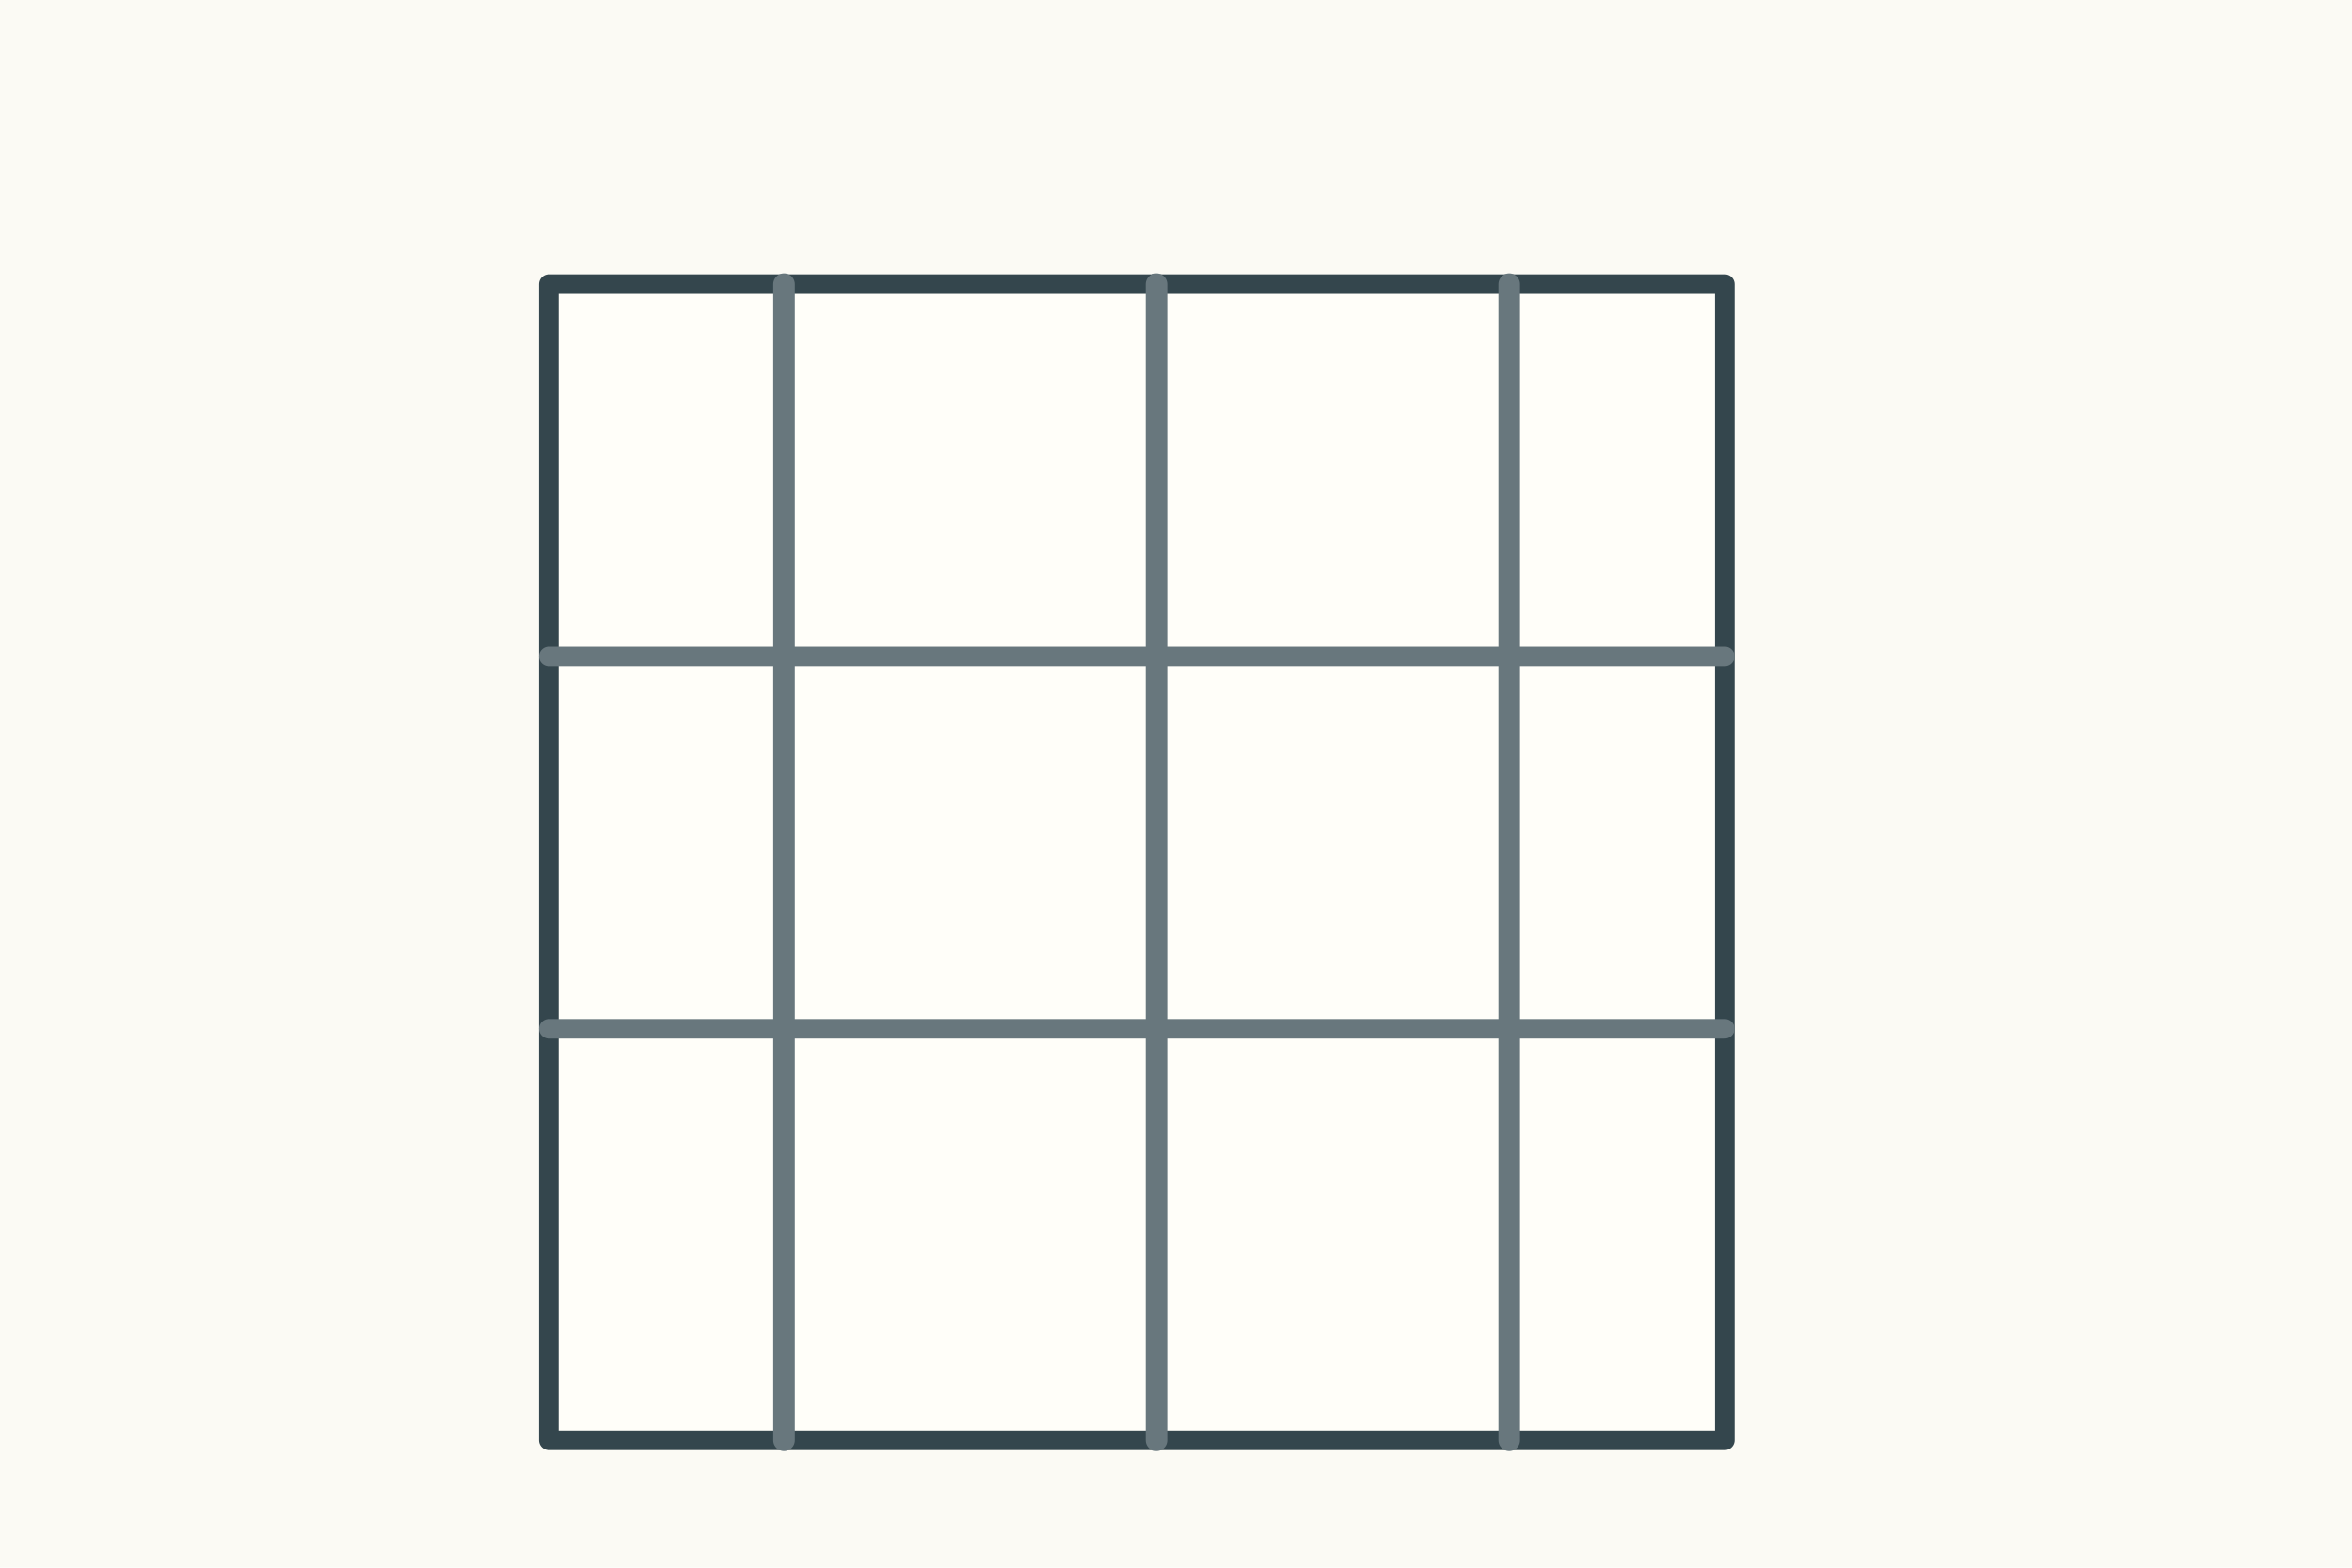
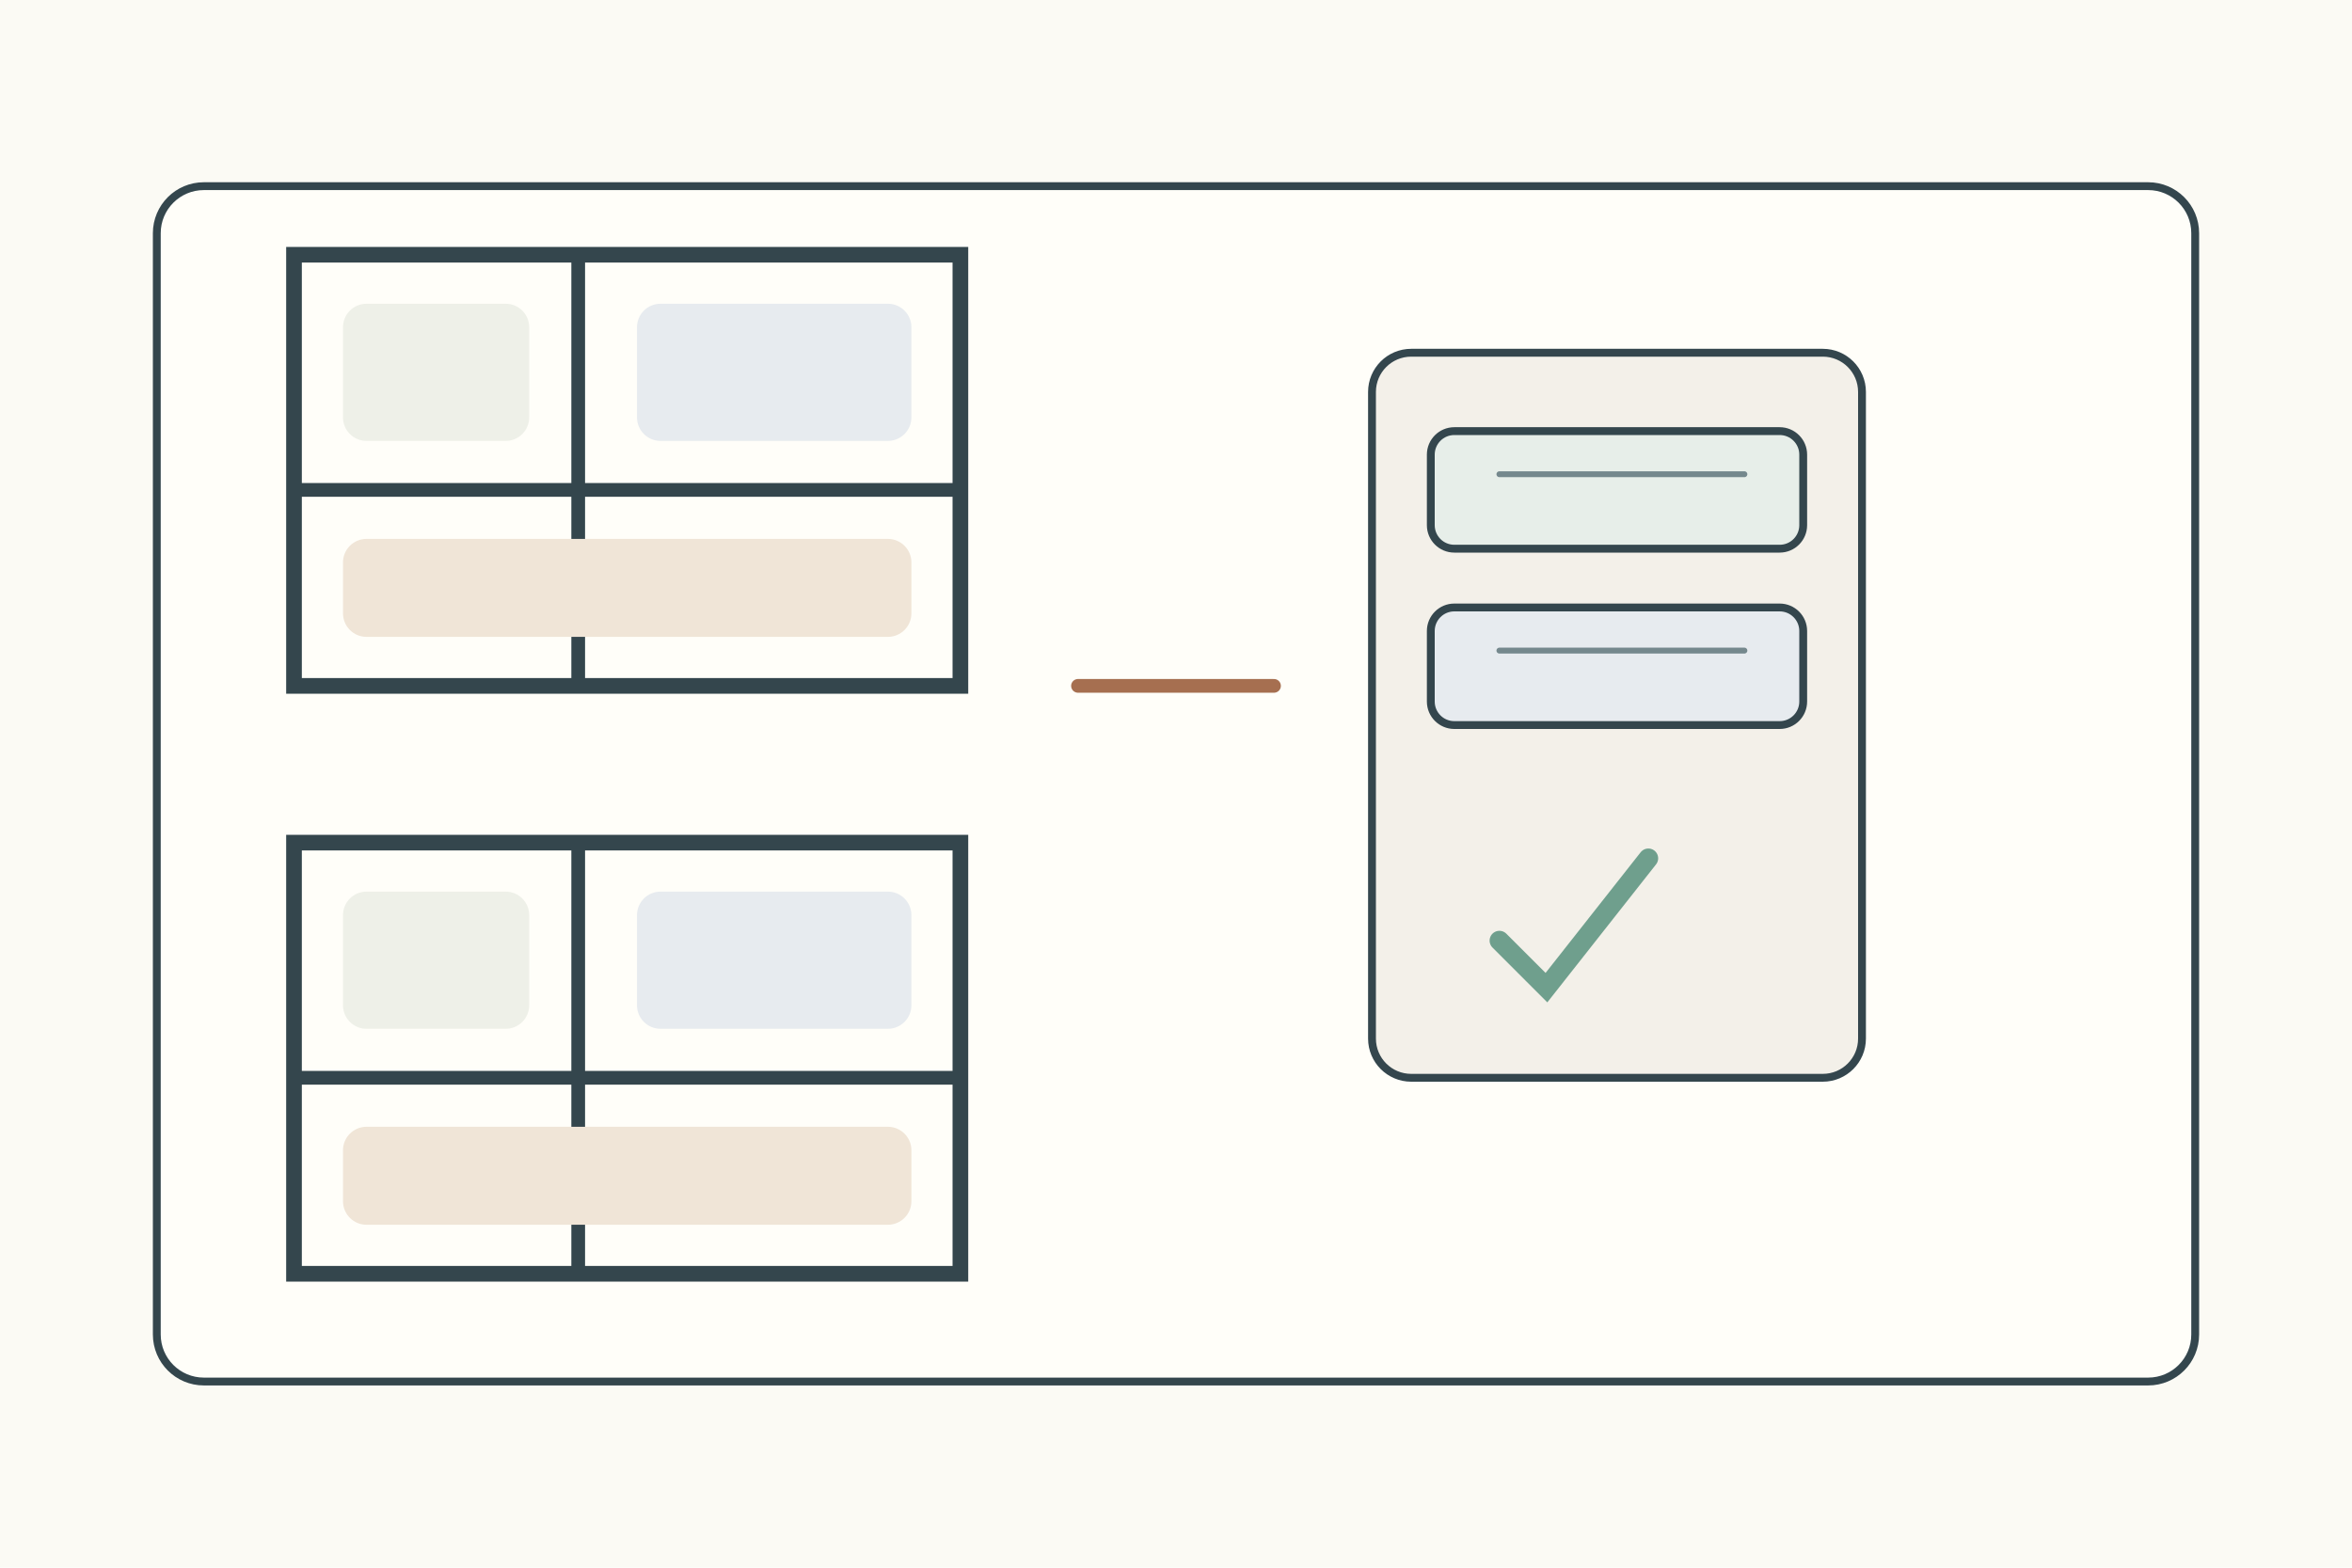
<svg xmlns="http://www.w3.org/2000/svg" width="1200" height="800">
  <rect width="1200" height="800" fill="#fbfaf4" />
-   <g stroke="#34464d" stroke-width="4" fill="none" stroke-linecap="round" stroke-linejoin="round">
-     <g transform="translate(120 75)">
-       <rect x="160" y="70" width="600" height="590" fill="#fffef9" stroke-width="10" />
-       <path d="M160 260h600M160 450h600" stroke="#68777d" stroke-width="10" />
-       <path d="M280 70v590M470 70v590M650 70v590" stroke="#68777d" stroke-width="11" />
+   <g stroke="#34464d" stroke-width="4" fill="none" stroke-linecap="round">
+     <rect x="80" y="95" width="1040" height="610" rx="24" fill="#fffef9" />
+     <g transform="translate(150 130)">
+       <rect width="340" height="220" fill="#fffef9" stroke-width="8" />
+       <path d="M145 0v220M0 120h340" stroke-width="7" />
+       <rect x="25" y="25" width="95" height="70" rx="12" fill="#eef0e8" stroke="none" />
+       <rect x="175" y="25" width="140" height="70" rx="12" fill="#e7ebef" stroke="none" />
+       <rect x="25" y="145" width="290" height="50" rx="12" fill="#f0e5d7" stroke="none" />
+       <rect y="300" width="340" height="220" fill="#fffef9" stroke-width="8" />
+       <path d="M145 300v220M0 420h340" stroke-width="7" />
+       <rect x="25" y="325" width="95" height="70" rx="12" fill="#eef0e8" stroke="none" />
+       <rect x="175" y="325" width="140" height="70" rx="12" fill="#e7ebef" stroke="none" />
+       <rect x="25" y="445" width="290" height="50" rx="12" fill="#f0e5d7" stroke="none" />
+     </g>
+     <path d="M550 350h100" stroke="#a66f50" stroke-width="7" />
+     <g transform="translate(700 180)">
+       <rect width="250" height="370" rx="20" fill="#f3f0e9" />
+       <rect x="30" y="40" width="190" height="60" rx="12" fill="#e7eee9" />
+       <rect x="30" y="130" width="190" height="60" rx="12" fill="#e7ebef" />
+       <path d="M65 62h125M65 152h125" stroke="#75888d" stroke-width="3" />
+       <path d="M65 300l24 24 52-66" stroke="#6f9f8d" stroke-width="10" />
    </g>
  </g>
</svg>
